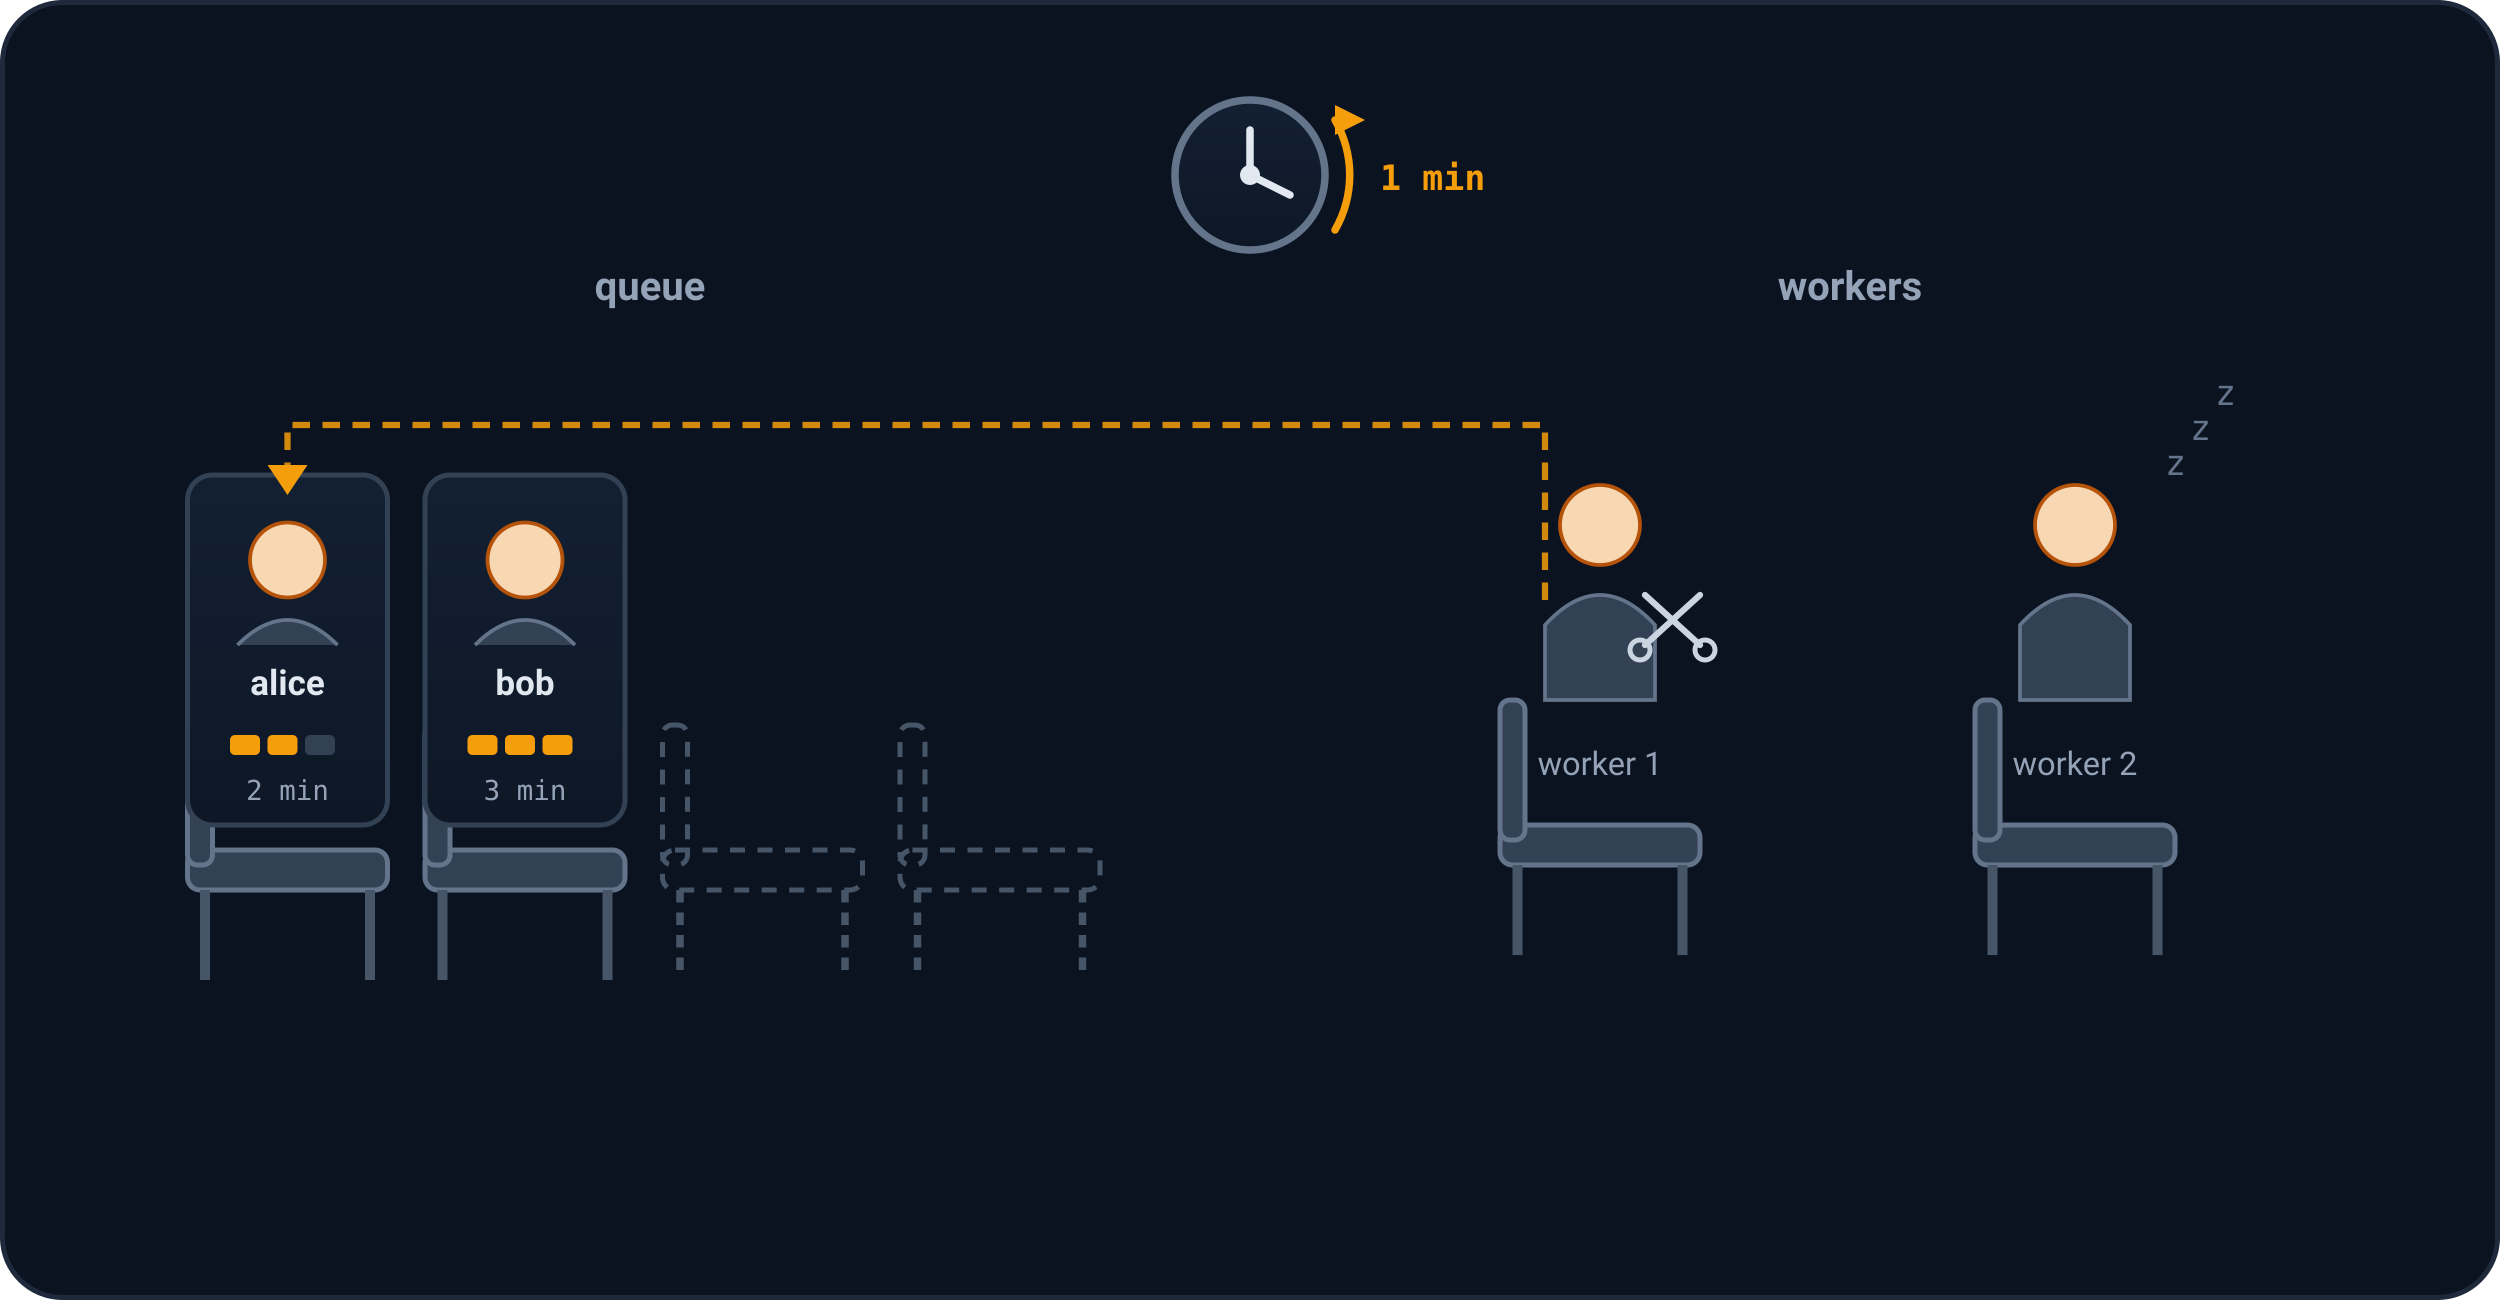
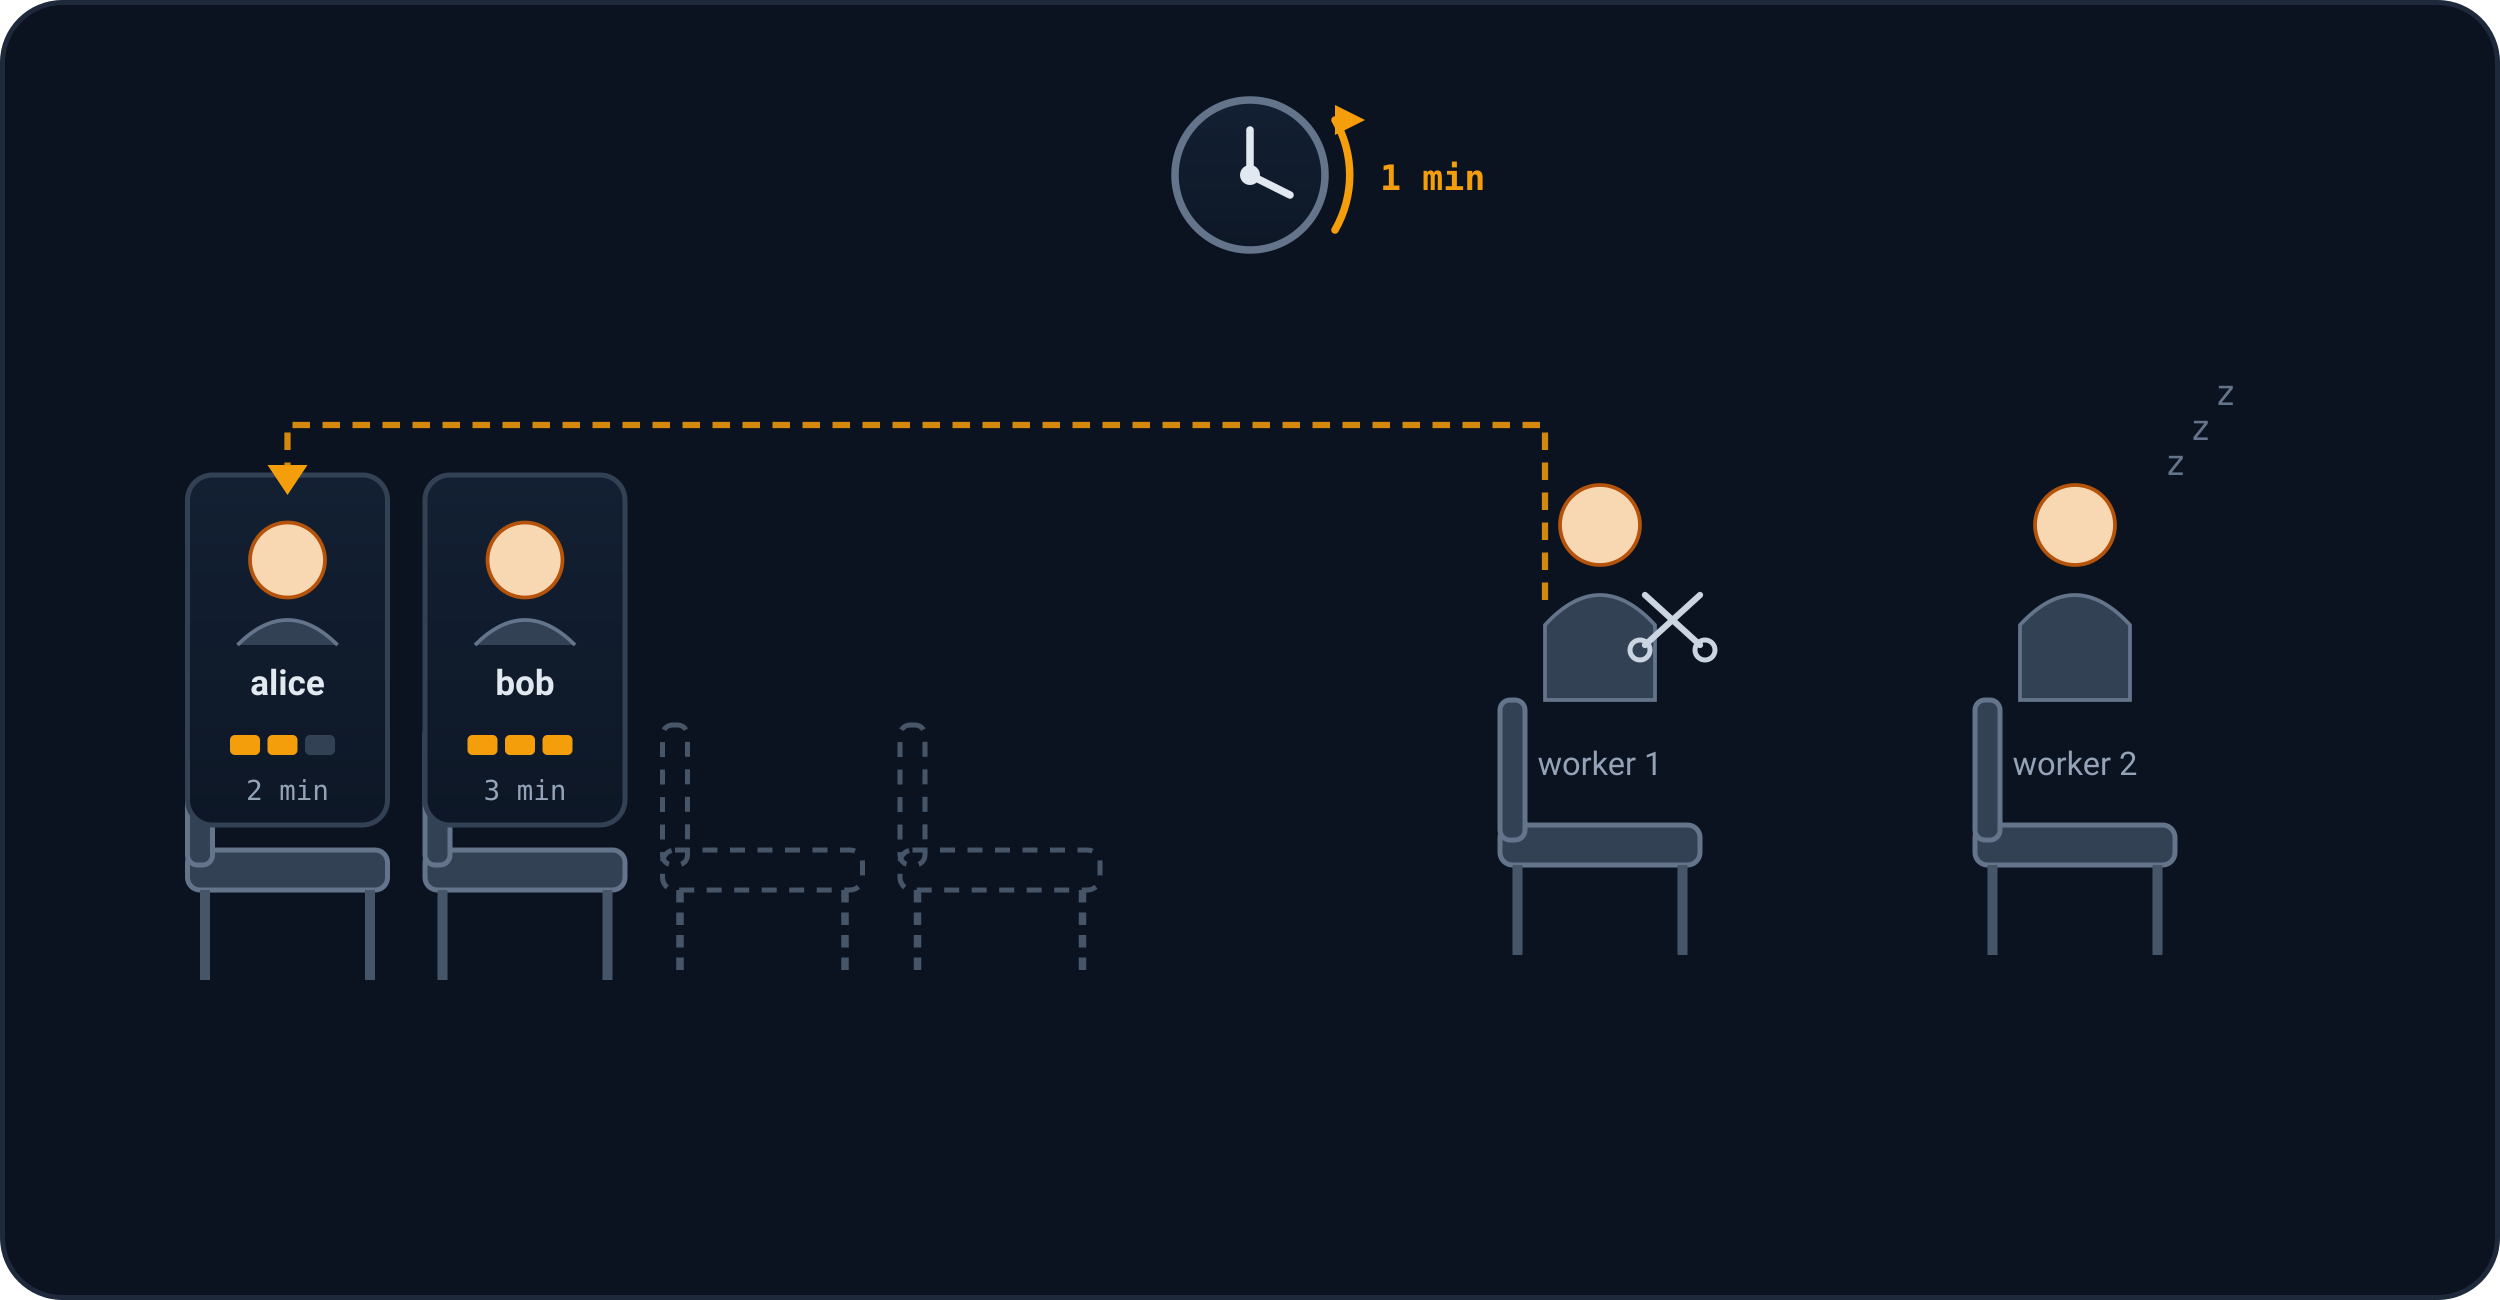
<svg xmlns="http://www.w3.org/2000/svg" viewBox="0 0 1000 520" role="img" aria-labelledby="barberTitle barberDesc">
  <defs>
    <linearGradient id="panel" x1="0" y1="0" x2="0" y2="1">
      <stop offset="0%" stop-color="#132033" />
      <stop offset="100%" stop-color="#0d1726" />
    </linearGradient>
  </defs>
  <rect x="1" y="1" width="998" height="518" rx="24" fill="#0b1220" stroke="#1e293b" stroke-width="2" />
  <g>
    <circle cx="500" cy="70" r="30" fill="url(#panel)" stroke="#64748b" stroke-width="3" />
    <line x1="500" y1="70" x2="500" y2="52" stroke="#e2e8f0" stroke-width="3" stroke-linecap="round" />
    <line x1="500" y1="70" x2="516" y2="78" stroke="#e2e8f0" stroke-width="3" stroke-linecap="round" />
    <circle cx="500" cy="70" r="4" fill="#e2e8f0" />
    <path d="M 534 48 A 44 44 0 0 1 534 92" fill="none" stroke="#f59e0b" stroke-width="3" stroke-linecap="round" />
    <polygon points="534,42 546,48 534,54" fill="#f59e0b" />
    <text x="552" y="76" font-family="ui-monospace, SFMono-Regular, Menlo, Consolas, monospace" font-size="14" font-weight="600" fill="#f59e0b">1 min</text>
  </g>
-   <text x="260" y="120" text-anchor="middle" font-family="ui-sans-serif, system-ui, -apple-system, Segoe UI, Roboto, sans-serif" font-size="16" font-weight="600" fill="#94a3b8">queue</text>
-   <text x="740" y="120" text-anchor="middle" font-family="ui-sans-serif, system-ui, -apple-system, Segoe UI, Roboto, sans-serif" font-size="16" font-weight="600" fill="#94a3b8">workers</text>
  <g>
    <g>
      <rect x="75" y="340" width="80" height="16" rx="5" fill="#334155" stroke="#64748b" stroke-width="2" />
      <rect x="75" y="290" width="10" height="56" rx="4" fill="#334155" stroke="#64748b" stroke-width="2" />
      <line x1="82" y1="356" x2="82" y2="392" stroke="#475569" stroke-width="4" />
      <line x1="148" y1="356" x2="148" y2="392" stroke="#475569" stroke-width="4" />
    </g>
    <g>
      <rect x="170" y="340" width="80" height="16" rx="5" fill="#334155" stroke="#64748b" stroke-width="2" />
      <rect x="170" y="290" width="10" height="56" rx="4" fill="#334155" stroke="#64748b" stroke-width="2" />
      <line x1="177" y1="356" x2="177" y2="392" stroke="#475569" stroke-width="4" />
      <line x1="243" y1="356" x2="243" y2="392" stroke="#475569" stroke-width="4" />
    </g>
    <g>
      <rect x="265" y="340" width="80" height="16" rx="5" fill="none" stroke="#475569" stroke-width="2" stroke-dasharray="6 5" />
      <rect x="265" y="290" width="10" height="56" rx="4" fill="none" stroke="#475569" stroke-width="2" stroke-dasharray="6 5" />
      <line x1="272" y1="356" x2="272" y2="392" stroke="#475569" stroke-width="3" stroke-dasharray="5 4" />
      <line x1="338" y1="356" x2="338" y2="392" stroke="#475569" stroke-width="3" stroke-dasharray="5 4" />
    </g>
    <g>
      <rect x="360" y="340" width="80" height="16" rx="5" fill="none" stroke="#475569" stroke-width="2" stroke-dasharray="6 5" />
      <rect x="360" y="290" width="10" height="56" rx="4" fill="none" stroke="#475569" stroke-width="2" stroke-dasharray="6 5" />
      <line x1="367" y1="356" x2="367" y2="392" stroke="#475569" stroke-width="3" stroke-dasharray="5 4" />
      <line x1="433" y1="356" x2="433" y2="392" stroke="#475569" stroke-width="3" stroke-dasharray="5 4" />
    </g>
  </g>
  <g>
    <rect x="75" y="190" width="80" height="140" rx="10" fill="url(#panel)" stroke="#334155" stroke-width="2" />
    <circle cx="115" cy="224" r="15" fill="#f8d7b3" stroke="#b45309" stroke-width="1.5" />
    <path d="M 95 258 Q 115 238 135 258" fill="#334155" stroke="#64748b" stroke-width="1.5" />
    <text x="115" y="278" text-anchor="middle" font-family="ui-sans-serif, system-ui, -apple-system, Segoe UI, Roboto, sans-serif" font-size="14" font-weight="600" fill="#e2e8f0">alice</text>
    <g>
      <rect x="92" y="294" width="12" height="8" rx="2" fill="#f59e0b" />
      <rect x="107" y="294" width="12" height="8" rx="2" fill="#f59e0b" />
      <rect x="122" y="294" width="12" height="8" rx="2" fill="#334155" />
    </g>
    <text x="115" y="320" text-anchor="middle" font-family="ui-monospace, SFMono-Regular, Menlo, Consolas, monospace" font-size="11" fill="#94a3b8">2 min</text>
  </g>
  <g>
    <rect x="170" y="190" width="80" height="140" rx="10" fill="url(#panel)" stroke="#334155" stroke-width="2" />
    <circle cx="210" cy="224" r="15" fill="#f8d7b3" stroke="#b45309" stroke-width="1.5" />
    <path d="M 190 258 Q 210 238 230 258" fill="#334155" stroke="#64748b" stroke-width="1.5" />
    <text x="210" y="278" text-anchor="middle" font-family="ui-sans-serif, system-ui, -apple-system, Segoe UI, Roboto, sans-serif" font-size="14" font-weight="600" fill="#e2e8f0">bob</text>
    <g>
      <rect x="187" y="294" width="12" height="8" rx="2" fill="#f59e0b" />
      <rect x="202" y="294" width="12" height="8" rx="2" fill="#f59e0b" />
      <rect x="217" y="294" width="12" height="8" rx="2" fill="#f59e0b" />
    </g>
    <text x="210" y="320" text-anchor="middle" font-family="ui-monospace, SFMono-Regular, Menlo, Consolas, monospace" font-size="11" fill="#94a3b8">3 min</text>
  </g>
  <g>
    <rect x="600" y="330" width="80" height="16" rx="5" fill="#334155" stroke="#64748b" stroke-width="2" />
    <rect x="600" y="280" width="10" height="56" rx="4" fill="#334155" stroke="#64748b" stroke-width="2" />
    <line x1="607" y1="346" x2="607" y2="382" stroke="#475569" stroke-width="4" />
    <line x1="673" y1="346" x2="673" y2="382" stroke="#475569" stroke-width="4" />
    <circle cx="640" cy="210" r="16" fill="#f8d7b3" stroke="#b45309" stroke-width="1.5" />
    <path d="M 618 250 Q 640 226 662 250 L 662 280 H 618 Z" fill="#334155" stroke="#64748b" stroke-width="1.5" />
    <g stroke="#cbd5e1" stroke-width="2.5" stroke-linecap="round">
      <line x1="658" y1="238" x2="680" y2="258" />
      <line x1="680" y1="238" x2="658" y2="258" />
    </g>
    <circle cx="682" cy="260" r="4" fill="none" stroke="#cbd5e1" stroke-width="2" />
    <circle cx="656" cy="260" r="4" fill="none" stroke="#cbd5e1" stroke-width="2" />
    <text x="640" y="310" text-anchor="middle" font-family="ui-sans-serif, system-ui, -apple-system, Segoe UI, Roboto, sans-serif" font-size="13" fill="#94a3b8">worker 1</text>
  </g>
  <g>
    <rect x="790" y="330" width="80" height="16" rx="5" fill="#334155" stroke="#64748b" stroke-width="2" />
    <rect x="790" y="280" width="10" height="56" rx="4" fill="#334155" stroke="#64748b" stroke-width="2" />
    <line x1="797" y1="346" x2="797" y2="382" stroke="#475569" stroke-width="4" />
    <line x1="863" y1="346" x2="863" y2="382" stroke="#475569" stroke-width="4" />
    <circle cx="830" cy="210" r="16" fill="#f8d7b3" stroke="#b45309" stroke-width="1.5" />
    <path d="M 808 250 Q 830 226 852 250 L 852 280 H 808 Z" fill="#334155" stroke="#64748b" stroke-width="1.5" />
    <text x="830" y="310" text-anchor="middle" font-family="ui-sans-serif, system-ui, -apple-system, Segoe UI, Roboto, sans-serif" font-size="13" fill="#94a3b8">worker 2</text>
    <g fill="#64748b" font-family="ui-monospace, SFMono-Regular, Menlo, Consolas, monospace" font-size="14">
      <text x="866" y="190">z</text>
      <text x="876" y="176">z</text>
      <text x="886" y="162">z</text>
    </g>
  </g>
  <g fill="none" stroke="#f59e0b" stroke-width="2.5" stroke-dasharray="7 5" opacity="0.85">
    <path d="M 618 240 V 170 H 115 V 186" />
  </g>
  <g fill="#f59e0b">
    <polygon points="107,186 115,198 123,186" />
  </g>
</svg>
